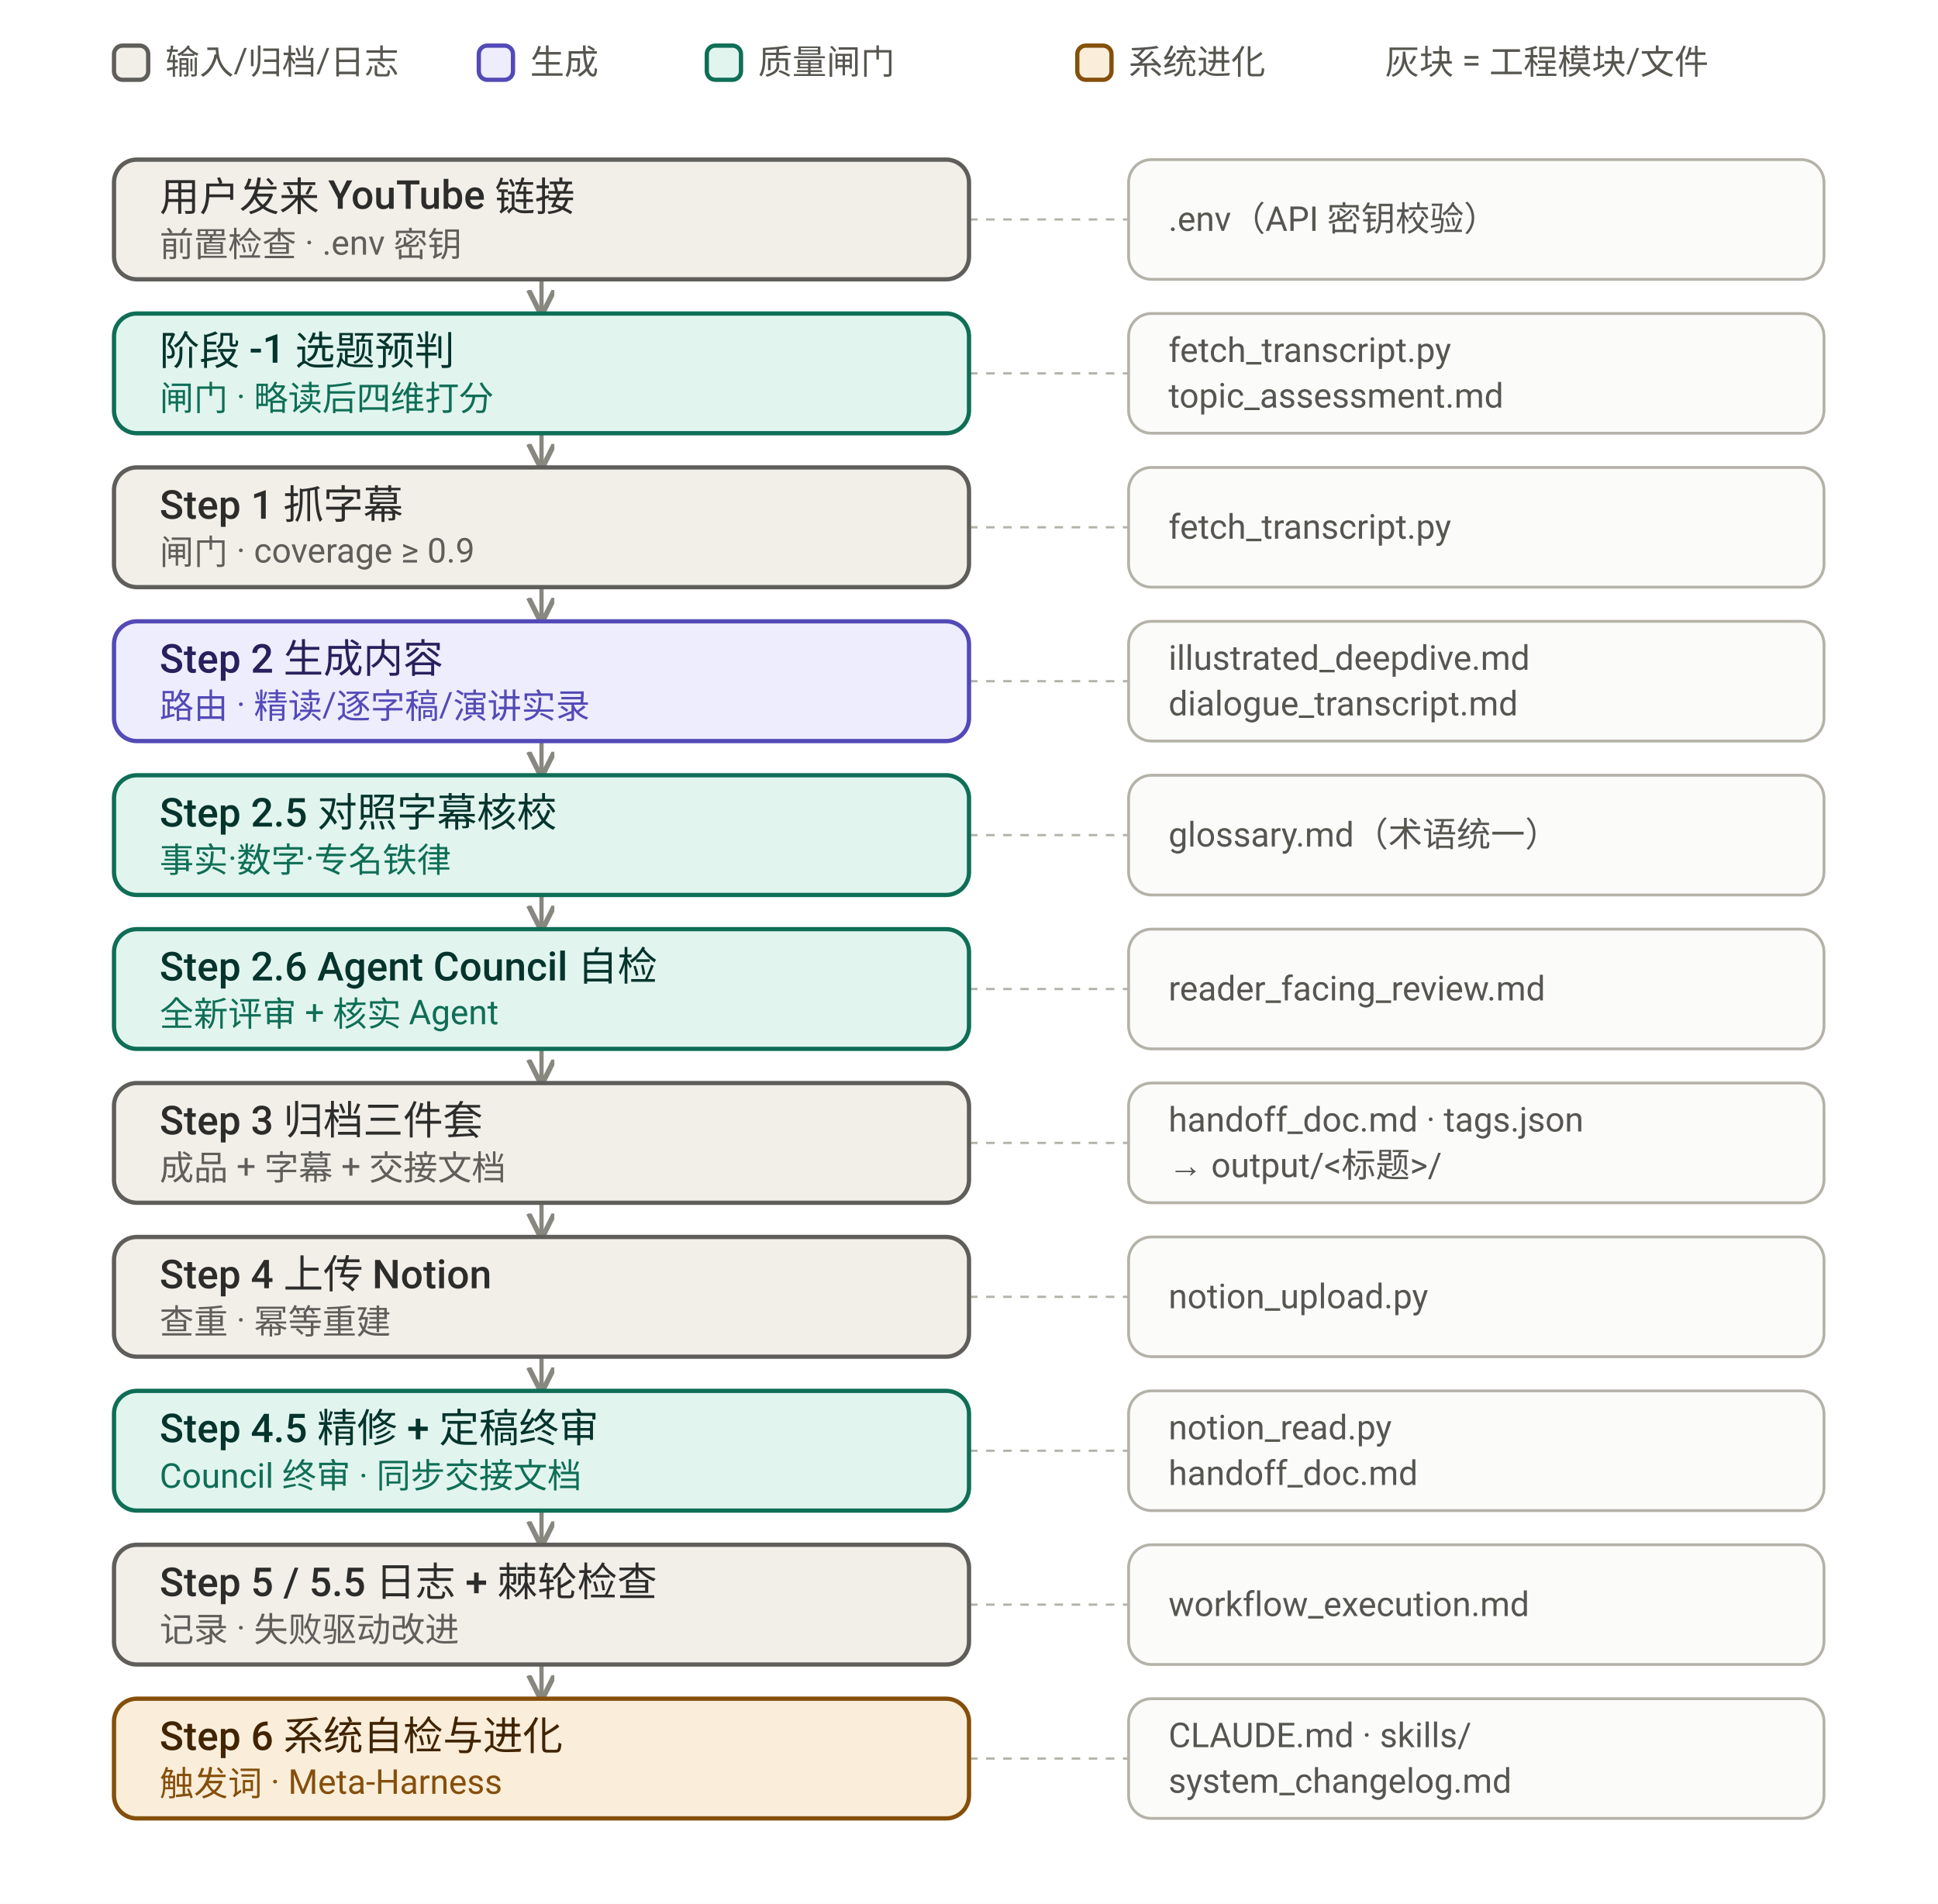
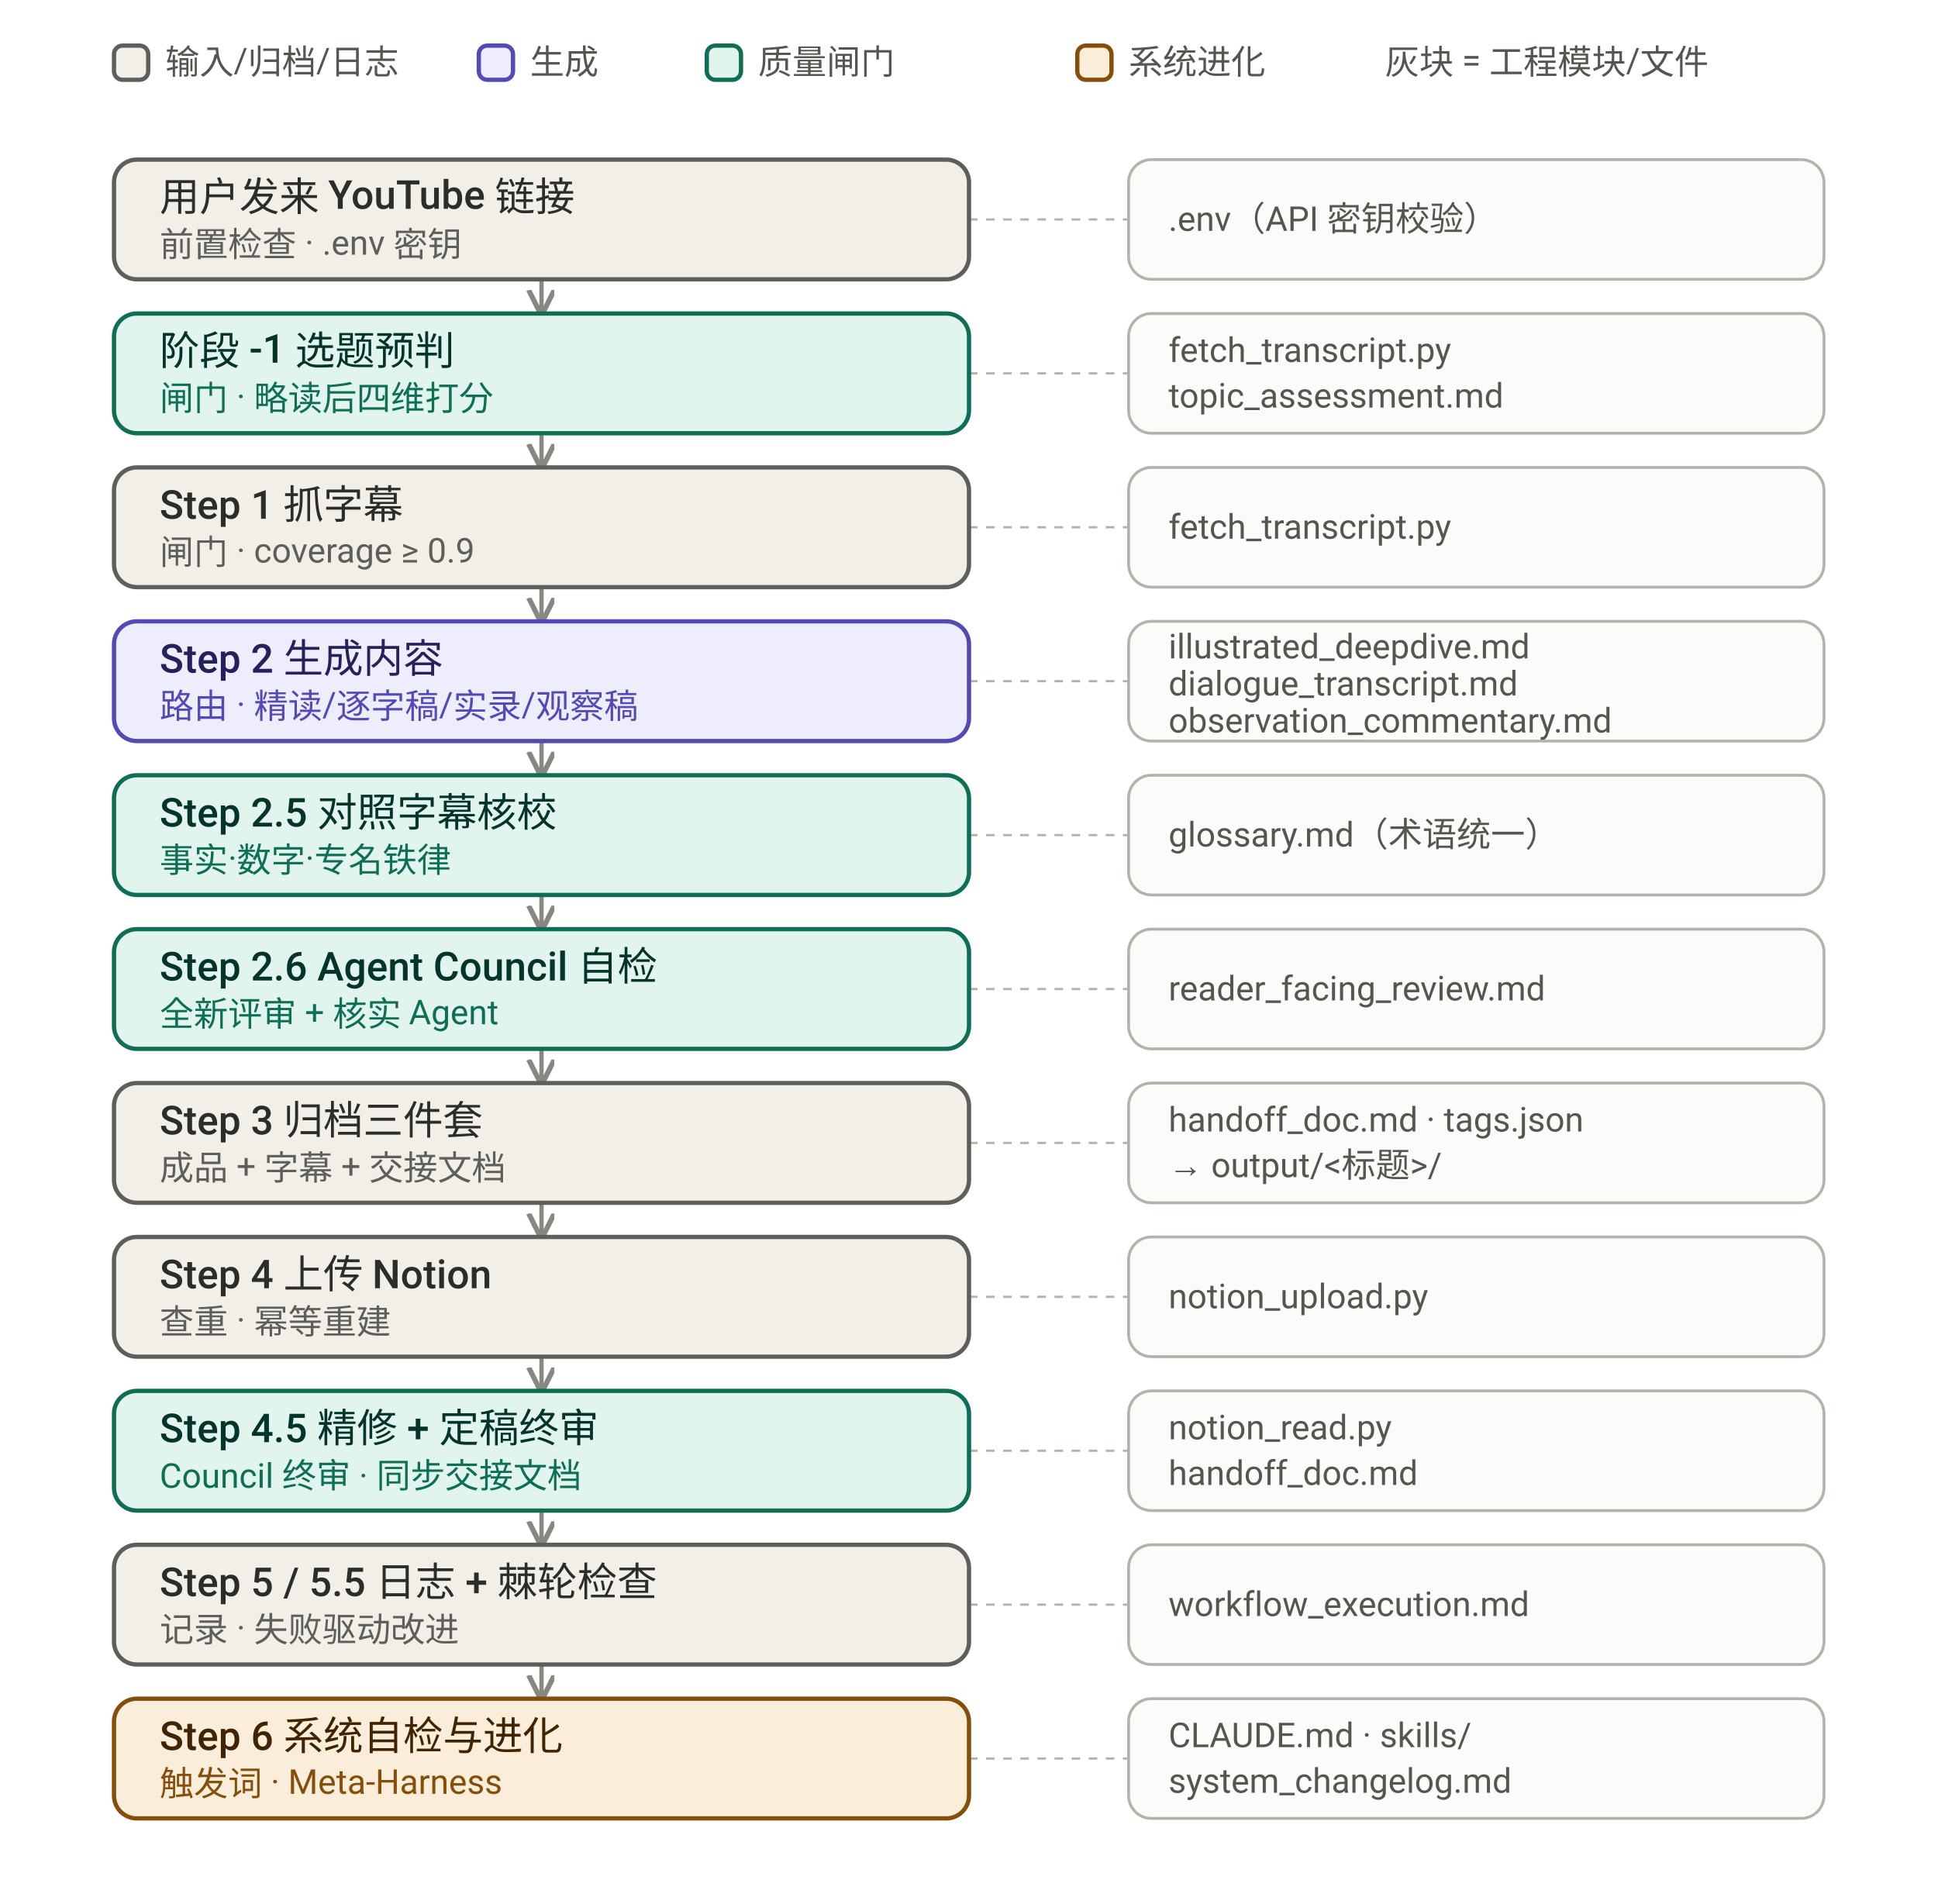
<svg xmlns="http://www.w3.org/2000/svg" width="680" viewBox="0 0 680 668" role="img">
  <defs>
    <style>
text{font-family:ui-sans-serif,-apple-system,"Segoe UI",Roboto,"Helvetica Neue",Arial,"PingFang SC","Microsoft YaHei",sans-serif;fill:#2C2C2A}
.th{font-size:14px;font-weight:500}
.ts{font-size:12px;font-weight:400;fill:#56554F}
.c-gray rect{fill:#F1EFE8;stroke:#5F5E5A;stroke-width:1.5}
.c-gray .th{fill:#2C2C2A}.c-gray .ts{fill:#5F5E5A}
.c-purple rect{fill:#EEEDFE;stroke:#534AB7;stroke-width:1.5}
.c-purple .th{fill:#26215C}.c-purple .ts{fill:#534AB7}
.c-teal rect{fill:#E1F5EE;stroke:#0F6E56;stroke-width:1.5}
.c-teal .th{fill:#04342C}.c-teal .ts{fill:#0F6E56}
.c-amber rect{fill:#FAEEDA;stroke:#854F0B;stroke-width:1.5}
.c-amber .th{fill:#412402}.c-amber .ts{fill:#854F0B}
.box{fill:#FBFBFA;stroke:#B4B2A9;stroke-width:1}
.arr{stroke:#888780;stroke-width:1.5;fill:none}
.leader{stroke:#B4B2A9;stroke-width:0.8;stroke-dasharray:3 3}
</style>
    <marker id="ah" markerWidth="8" markerHeight="8" refX="5.5" refY="3" orient="auto">
      <path d="M0,0 L6,3 L0,6" fill="none" stroke="#888780" stroke-width="1.2" />
    </marker>
  </defs>
  <rect x="0" y="0" width="680" height="668" fill="#FFFFFF" />
  <g class="c-gray">
    <rect x="40" y="16" width="12" height="12" rx="3" />
  </g>
  <text class="ts" x="58" y="26">输入/归档/日志</text>
  <g class="c-purple">
    <rect x="168" y="16" width="12" height="12" rx="3" />
  </g>
  <text class="ts" x="186" y="26">生成</text>
  <g class="c-teal">
    <rect x="248" y="16" width="12" height="12" rx="3" />
  </g>
  <text class="ts" x="266" y="26">质量闸门</text>
  <g class="c-amber">
    <rect x="378" y="16" width="12" height="12" rx="3" />
  </g>
  <text class="ts" x="396" y="26">系统进化</text>
  <text class="ts" x="486" y="26">灰块 = 工程模块/文件</text>
  <line class="arr" x1="190" y1="98" x2="190" y2="110" marker-end="url(#ah)" />
  <line class="arr" x1="190" y1="152" x2="190" y2="164" marker-end="url(#ah)" />
  <line class="arr" x1="190" y1="206" x2="190" y2="218" marker-end="url(#ah)" />
  <line class="arr" x1="190" y1="260" x2="190" y2="272" marker-end="url(#ah)" />
  <line class="arr" x1="190" y1="314" x2="190" y2="326" marker-end="url(#ah)" />
  <line class="arr" x1="190" y1="368" x2="190" y2="380" marker-end="url(#ah)" />
  <line class="arr" x1="190" y1="422" x2="190" y2="434" marker-end="url(#ah)" />
  <line class="arr" x1="190" y1="476" x2="190" y2="488" marker-end="url(#ah)" />
  <line class="arr" x1="190" y1="530" x2="190" y2="542" marker-end="url(#ah)" />
  <line class="arr" x1="190" y1="584" x2="190" y2="596" marker-end="url(#ah)" />
  <line class="leader" x1="340" y1="77" x2="396" y2="77" />
  <line class="leader" x1="340" y1="131" x2="396" y2="131" />
  <line class="leader" x1="340" y1="185" x2="396" y2="185" />
  <line class="leader" x1="340" y1="239" x2="396" y2="239" />
  <line class="leader" x1="340" y1="293" x2="396" y2="293" />
  <line class="leader" x1="340" y1="347" x2="396" y2="347" />
  <line class="leader" x1="340" y1="401" x2="396" y2="401" />
  <line class="leader" x1="340" y1="455" x2="396" y2="455" />
  <line class="leader" x1="340" y1="509" x2="396" y2="509" />
  <line class="leader" x1="340" y1="563" x2="396" y2="563" />
  <line class="leader" x1="340" y1="617" x2="396" y2="617" />
  <g class="c-gray">
    <rect x="40" y="56" width="300" height="42" rx="8" />
    <text class="th" x="56" y="74">用户发来 YouTube 链接</text>
    <text class="ts" x="56" y="90">前置检查 · .env 密钥</text>
  </g>
  <rect class="box" x="396" y="56" width="244" height="42" rx="8" />
  <text class="ts" x="410" y="81">.env（API 密钥校验）</text>
  <g class="c-teal">
    <rect x="40" y="110" width="300" height="42" rx="8" />
    <text class="th" x="56" y="128">阶段 -1 选题预判</text>
    <text class="ts" x="56" y="144">闸门 · 略读后四维打分</text>
  </g>
  <rect class="box" x="396" y="110" width="244" height="42" rx="8" />
  <text class="ts" x="410" y="127">fetch_transcript.py</text>
  <text class="ts" x="410" y="143">topic_assessment.md</text>
  <g class="c-gray">
    <rect x="40" y="164" width="300" height="42" rx="8" />
    <text class="th" x="56" y="182">Step 1 抓字幕</text>
    <text class="ts" x="56" y="198">闸门 · coverage ≥ 0.9</text>
  </g>
  <rect class="box" x="396" y="164" width="244" height="42" rx="8" />
  <text class="ts" x="410" y="189">fetch_transcript.py</text>
  <g class="c-purple">
    <rect x="40" y="218" width="300" height="42" rx="8" />
    <text class="th" x="56" y="236">Step 2 生成内容</text>
-     <text class="ts" x="56" y="252">路由 · 精读/逐字稿/演讲实录</text>
+     <text class="ts" x="56" y="252">路由 · 精读/逐字稿/实录/观察稿</text>
  </g>
  <rect class="box" x="396" y="218" width="244" height="42" rx="8" />
-   <text class="ts" x="410" y="235">illustrated_deepdive.md</text>
-   <text class="ts" x="410" y="251">dialogue_transcript.md</text>
+   <text class="ts" x="410" y="231">illustrated_deepdive.md</text>
+   <text class="ts" x="410" y="244">dialogue_transcript.md</text>
+   <text class="ts" x="410" y="257">observation_commentary.md</text>
  <g class="c-teal">
    <rect x="40" y="272" width="300" height="42" rx="8" />
    <text class="th" x="56" y="290">Step 2.5 对照字幕核校</text>
    <text class="ts" x="56" y="306">事实·数字·专名铁律</text>
  </g>
  <rect class="box" x="396" y="272" width="244" height="42" rx="8" />
  <text class="ts" x="410" y="297">glossary.md（术语统一）</text>
  <g class="c-teal">
    <rect x="40" y="326" width="300" height="42" rx="8" />
    <text class="th" x="56" y="344">Step 2.6 Agent Council 自检</text>
    <text class="ts" x="56" y="360">全新评审 + 核实 Agent</text>
  </g>
  <rect class="box" x="396" y="326" width="244" height="42" rx="8" />
  <text class="ts" x="410" y="351">reader_facing_review.md</text>
  <g class="c-gray">
    <rect x="40" y="380" width="300" height="42" rx="8" />
    <text class="th" x="56" y="398">Step 3 归档三件套</text>
    <text class="ts" x="56" y="414">成品 + 字幕 + 交接文档</text>
  </g>
  <rect class="box" x="396" y="380" width="244" height="42" rx="8" />
  <text class="ts" x="410" y="397">handoff_doc.md · tags.json</text>
  <text class="ts" x="410" y="413">→ output/&lt;标题&gt;/</text>
  <g class="c-gray">
    <rect x="40" y="434" width="300" height="42" rx="8" />
    <text class="th" x="56" y="452">Step 4 上传 Notion</text>
    <text class="ts" x="56" y="468">查重 · 幂等重建</text>
  </g>
  <rect class="box" x="396" y="434" width="244" height="42" rx="8" />
  <text class="ts" x="410" y="459">notion_upload.py</text>
  <g class="c-teal">
    <rect x="40" y="488" width="300" height="42" rx="8" />
    <text class="th" x="56" y="506">Step 4.5 精修 + 定稿终审</text>
    <text class="ts" x="56" y="522">Council 终审 · 同步交接文档</text>
  </g>
  <rect class="box" x="396" y="488" width="244" height="42" rx="8" />
  <text class="ts" x="410" y="505">notion_read.py</text>
  <text class="ts" x="410" y="521">handoff_doc.md</text>
  <g class="c-gray">
    <rect x="40" y="542" width="300" height="42" rx="8" />
    <text class="th" x="56" y="560">Step 5 / 5.5 日志 + 棘轮检查</text>
    <text class="ts" x="56" y="576">记录 · 失败驱动改进</text>
  </g>
  <rect class="box" x="396" y="542" width="244" height="42" rx="8" />
  <text class="ts" x="410" y="567">workflow_execution.md</text>
  <g class="c-amber">
    <rect x="40" y="596" width="300" height="42" rx="8" />
    <text class="th" x="56" y="614">Step 6 系统自检与进化</text>
    <text class="ts" x="56" y="630">触发词 · Meta-Harness</text>
  </g>
  <rect class="box" x="396" y="596" width="244" height="42" rx="8" />
  <text class="ts" x="410" y="613">CLAUDE.md · skills/</text>
  <text class="ts" x="410" y="629">system_changelog.md</text>
</svg>
